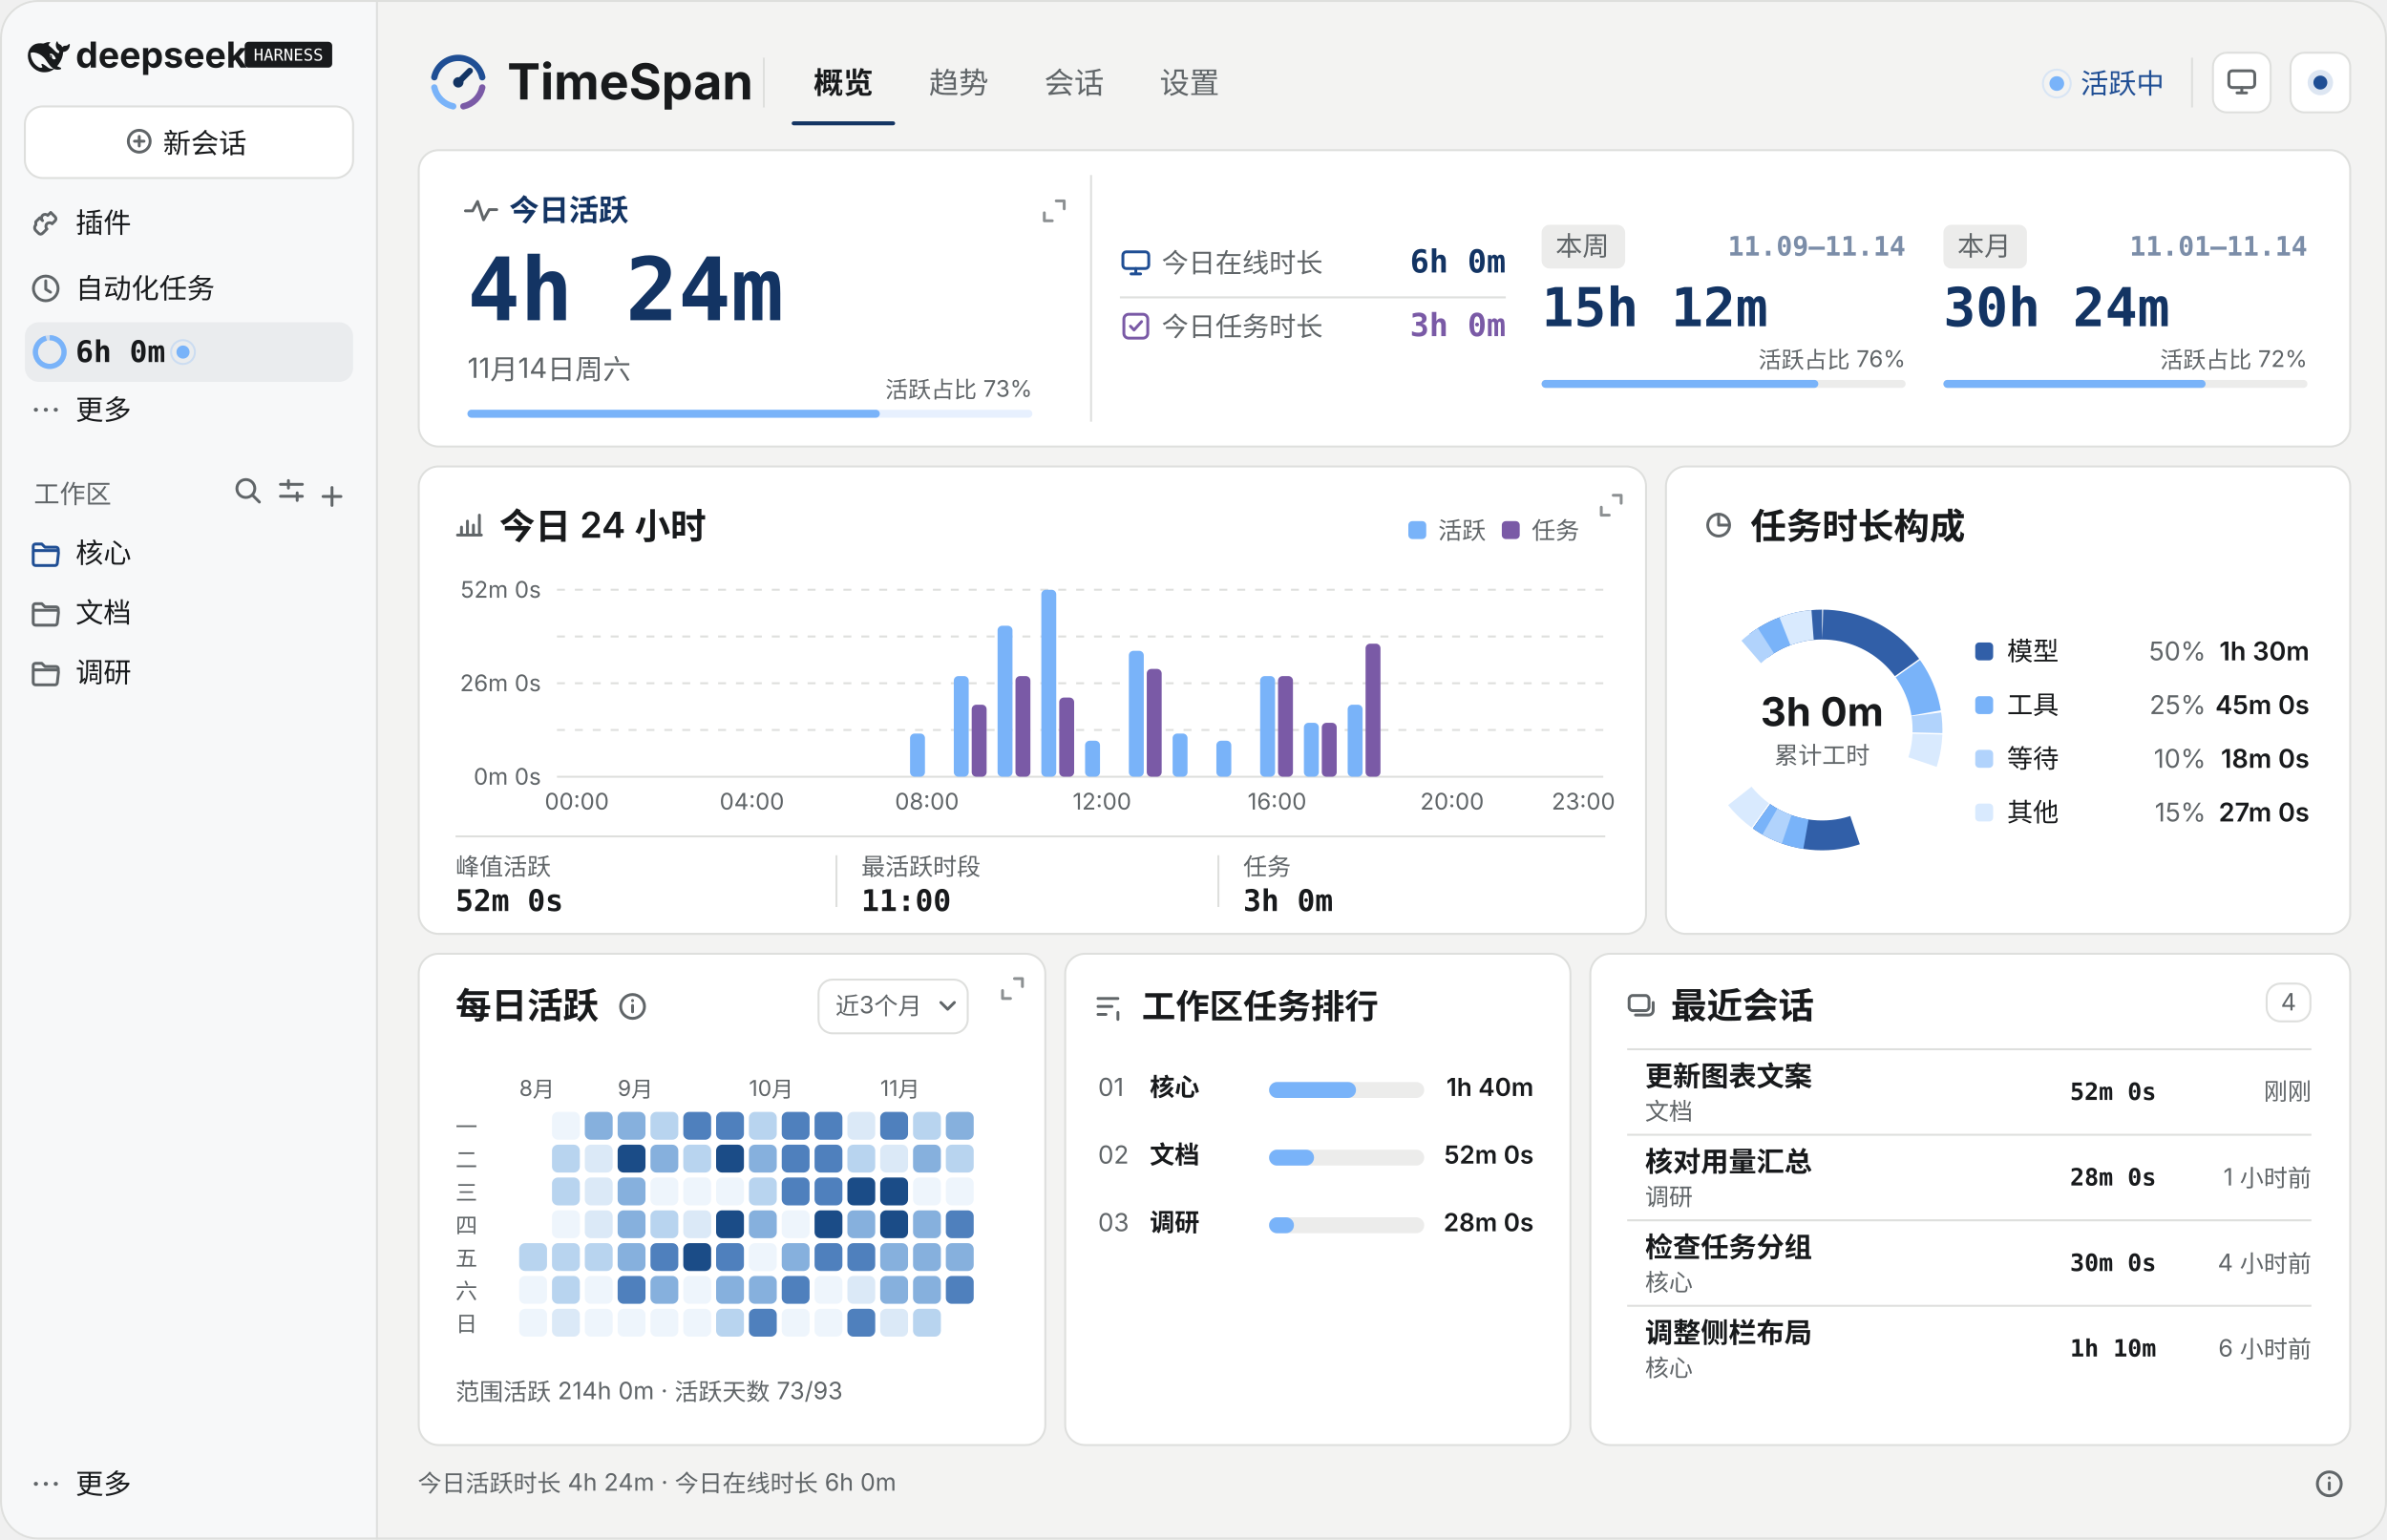
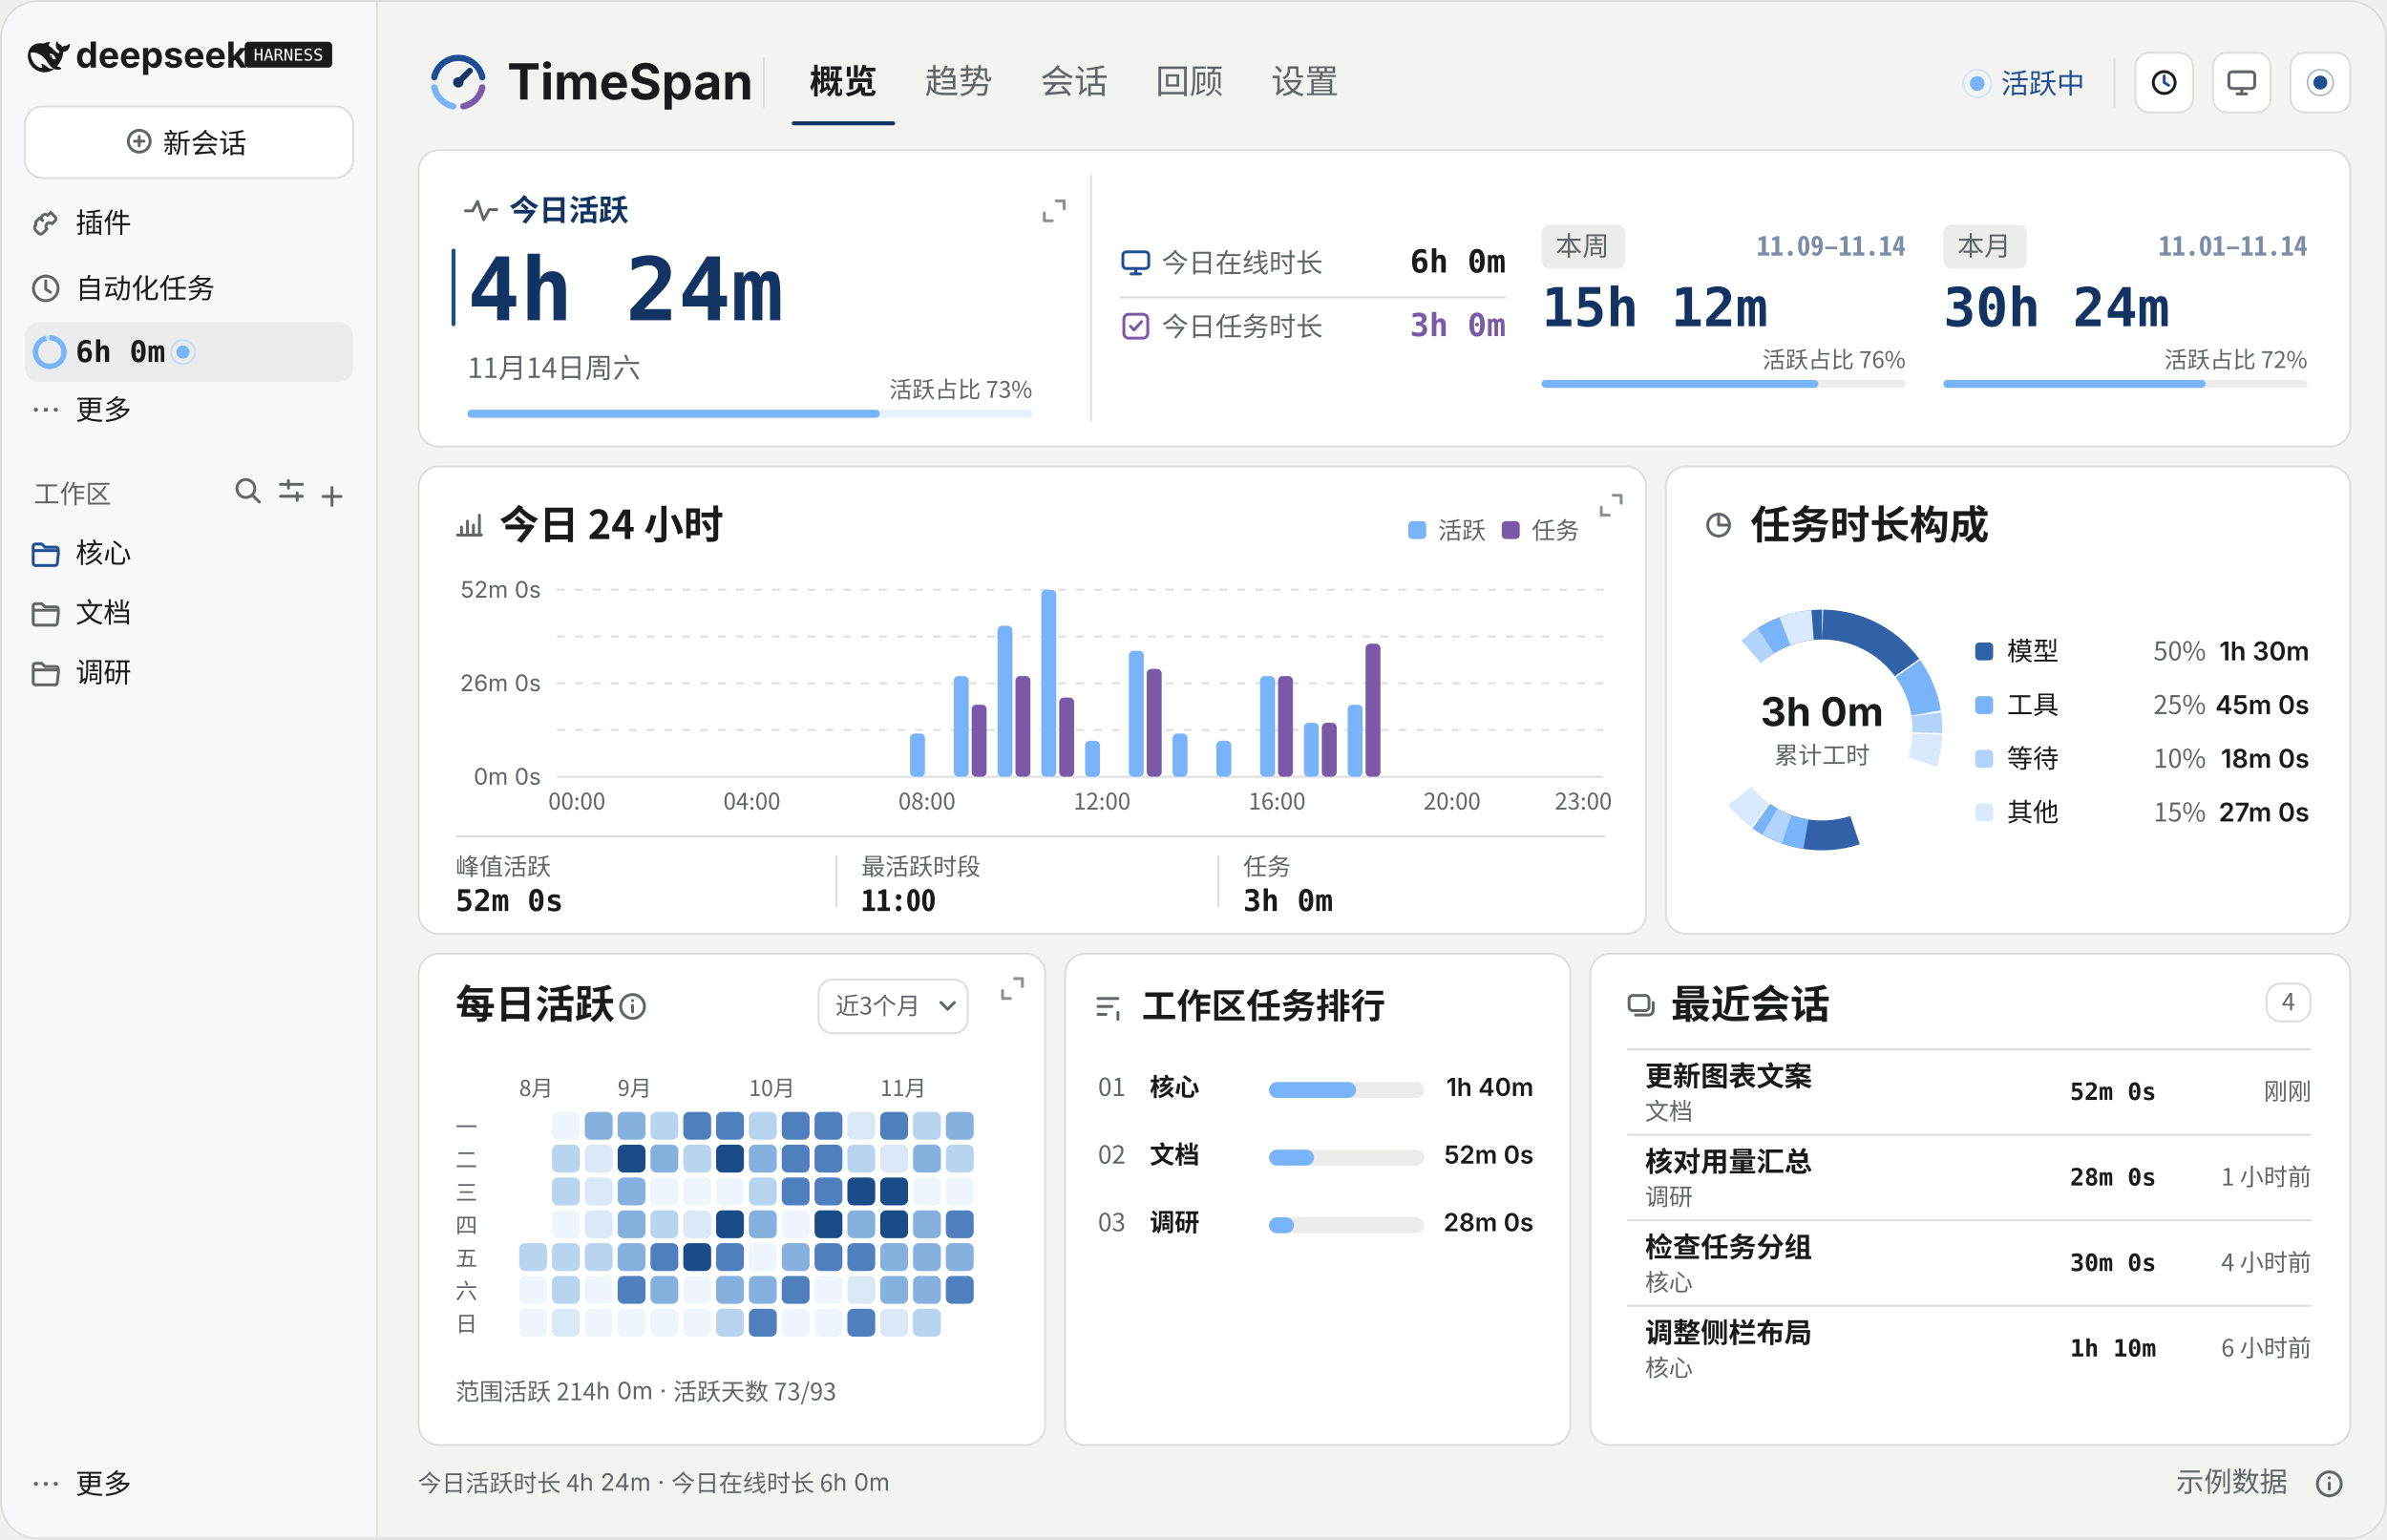
- <svg xmlns="http://www.w3.org/2000/svg" xmlns:xlink="http://www.w3.org/1999/xlink" xml:lang="zh" width="1200" height="774" viewBox="0 0 1200 774" role="img" aria-labelledby="dash-title dash-desc">
+ <svg xmlns="http://www.w3.org/2000/svg" xmlns:xlink="http://www.w3.org/1999/xlink" xml:lang="zh-CN" width="1200" height="774" viewBox="0 0 1200 774" role="img" aria-labelledby="dash-title dash-desc">
  <defs>
    <style>
      text { font-family: -apple-system, BlinkMacSystemFont, 'Segoe UI', 'PingFang SC', 'Microsoft YaHei', sans-serif; fill: #181a1c; }
      .mono { font-family: ui-monospace, 'Cascadia Mono', Consolas, 'SFMono-Regular', Menlo, monospace; }
-       .heading { font-size: 18px; font-weight: 600; }
+       .heading { font-size: 20px; font-weight: 600; }
      .muted { fill: #606568; }
      .signal { fill: #1f4e94; }
      .signal-deep { fill: #133463; }
      .task { fill: #7a5aa6; }
      .card { fill: #fff; stroke: #dedfdd; }
      .rule { fill: none; stroke: #dedfdd; }
      .glyph { fill: none; stroke: #606568; stroke-width: 1.45; stroke-linecap: round; stroke-linejoin: round; }
    </style>
    <g id="timespan-rings" fill="none" stroke-width="2.2" stroke-linecap="round">
      <path d="M3.69 10.23A8.5 8.5 0 0 1 20.31 10.23" stroke="#1f4e94" />
      <path d="M20.31 13.77A8.5 8.5 0 0 1 13.77 20.31" stroke="#7a5aa6" />
      <path d="M10.23 20.31A8.5 8.5 0 0 1 3.69 13.77" stroke="#79b3f9" />
    </g>
    <g id="monitor" stroke-linejoin="round" stroke-linecap="round">
      <rect x="1.5" y="2.6" width="13" height="8.4" rx="1.7" />
      <path d="M8 11v2.7m-2.4 0h4.8" />
    </g>
+     <g id="timer-clock">
+       <circle cx="8" cy="8" r="5.5" stroke="#181a1c" />
+       <path d="M8 4.7V8l2.2 1.4" stroke="#1f4e94" />
+     </g>
    <path id="compare-detail" d="M3 9v4h4m2-10h4v4" />
    <g id="info">
      <circle cx="8" cy="8" r="6" />
      <path d="M8 7.5v3.2M8 5v.1" />
    </g>
    <g id="folder">
      <path d="M1.7 5V3.6c0-.6.5-1.1 1.1-1.1H6l1.6 1.6h5.6c.6 0 1.1.5 1.1 1.1v1.2M1.7 5.8h11.7c.6 0 1.1.5 1 1.1l-.6 5.4c-.1.6-.5 1-1.1 1H2.9c-.7 0-1.2-.5-1.2-1.2V5.8Z" />
    </g>
    <clipPath id="window-outline">
      <rect width="1200" height="774" rx="19" />
    </clipPath>
  </defs>
  <g clip-path="url(#window-outline)">
    <rect width="1200" height="774" fill="#f3f3f2" />
    <g id="host-sidebar">
      <rect width="190" height="774" fill="#f7f8f9" />
      <path d="M189.5 0v774" class="rule" />
      <g transform="translate(14 18) scale(.88)">
        <path d="M23.748 4.651c-.254-.124-.364.113-.512.233-.051.04-.094.09-.137.137-.372.397-.806.657-1.373.626-.829-.046-1.537.214-2.163.848-.133-.782-.575-1.248-1.247-1.548-.352-.155-.708-.311-.955-.65-.172-.24-.219-.509-.305-.774-.055-.16-.11-.323-.293-.35-.2-.031-.278.136-.356.276-.313.572-.434 1.202-.422 1.84.027 1.436.633 2.58 1.838 3.393.137.094.172.187.129.323-.082.28-.18.553-.266.833-.055.179-.137.218-.328.14a5.5 5.5 0 0 1-1.737-1.179c-.857-.828-1.631-1.743-2.597-2.46a12 12 0 0 0-.689-.47c-.985-.957.13-1.743.387-1.836.27-.098.094-.433-.778-.428-.872.003-1.67.295-2.687.685a3 3 0 0 1-.465.136 9.6 9.6 0 0 0-2.883-.101c-1.885.21-3.39 1.1-4.497 2.622C.082 8.776-.231 10.854.152 13.02c.403 2.284 1.568 4.175 3.36 5.653 1.857 1.533 3.997 2.284 6.438 2.14 1.482-.085 3.132-.284 4.994-1.86.47.234.962.328 1.78.398.629.058 1.235-.031 1.705-.129.735-.155.684-.836.418-.961-2.155-1.004-1.682-.595-2.112-.926 1.095-1.295 2.768-3.598 3.284-6.733.05-.346.115-.834.108-1.114-.004-.171.035-.238.23-.257a4.2 4.2 0 0 0 1.545-.475c1.397-.763 1.96-2.016 2.093-3.517.02-.23-.004-.467-.247-.588M11.58 18.168c-2.088-1.642-3.101-2.183-3.52-2.16-.39.024-.32.472-.234.763.09.288.207.487.371.74.114.167.192.416-.113.603-.673.416-1.842-.14-1.897-.168-1.361-.801-2.5-1.86-3.301-3.306-.775-1.393-1.225-2.888-1.299-4.482-.02-.385.094-.522.477-.592a4.7 4.7 0 0 1 1.53-.038c2.131.311 3.946 1.264 5.467 2.774.868.86 1.525 1.887 2.202 2.89.72 1.066 1.494 2.082 2.48 2.915.348.291.626.513.892.677-.802.09-2.14.109-3.055-.615zm1.001-6.44a.306.306 0 0 1 .415-.287.3.3 0 0 1 .113.074.3.3 0 0 1 .086.214c0 .17-.136.307-.308.307a.303.303 0 0 1-.306-.307m3.11 1.596c-.2.081-.4.151-.591.16a1.25 1.25 0 0 1-.798-.254c-.274-.23-.47-.358-.551-.758a1.7 1.7 0 0 1 .015-.588c.07-.327-.007-.537-.238-.727-.188-.156-.426-.199-.689-.199a.6.6 0 0 1-.254-.078.253.253 0 0 1-.114-.358 1 1 0 0 1 .192-.21c.356-.202.767-.136 1.146.016.352.144.618.408 1.001.782.392.451.462.576.685.915.176.264.336.536.446.848.066.194-.02.353-.25.45" fill="#181a1c" />
      </g>
      <text x="38" y="34" font-size="18" font-weight="650">deepseek</text>
      <rect x="123" y="21" width="44" height="13" rx="2" fill="#181a1c" />
      <text x="145" y="30.5" text-anchor="middle" class="mono" font-size="8.3" style="fill:#fff">HARNESS</text>
      <rect x="12.5" y="53.5" width="165" height="36" rx="9" class="card" />
      <g class="glyph" transform="translate(62 63)">
        <circle cx="8" cy="8" r="5.5" />
        <path d="M5.6 8h4.8M8 5.6v4.8" />
      </g>
      <text x="82" y="77" font-size="14">新会话</text>
      <g class="glyph">
        <path d="M18 111.5l2-2 1.4 1.4a1.8 1.8 0 1 1 2.6-2.6l1.5-1.5 2.1 2.1c.7.7.7 1.5 0 2.2l-1.4 1.4a1.8 1.8 0 1 0-2.6 2.6l-2.1 2.1c-.7.7-1.5.7-2.2 0l-1.3-1.3a2 2 0 0 1 0-2.8Z" />
        <circle cx="23" cy="145" r="6.2" />
        <path d="M23 141.2v4.2l2.4 1.5" />
      </g>
      <text x="38" y="117" font-size="14">插件</text>
      <text x="38" y="150" font-size="14">自动化任务</text>
      <rect x="12.5" y="162" width="165" height="30" rx="7" fill="#eaecee" />
      <g transform="rotate(-90 25 177)" fill="none" stroke-width="2.6">
        <circle cx="25" cy="177" r="7.2" stroke="#ccdaec" />
        <circle cx="25" cy="177" r="7.2" pathLength="100" stroke="#79b3f9" stroke-dasharray="43.38 56.62" />
        <circle cx="25" cy="177" r="7.2" pathLength="100" stroke="#1f4e94" stroke-dasharray="31.44 68.56" stroke-dashoffset="-45.48" />
        <circle cx="25" cy="177" r="7.2" pathLength="100" stroke="#7a5aa6" stroke-dasharray="20.99 79.01" stroke-dashoffset="-78.31" />
      </g>
      <text x="38" y="182" class="mono" font-size="15" font-weight="700">6h 0m</text>
      <circle cx="92" cy="177" r="6" fill="none" stroke="#79b3f9" opacity=".27" />
      <circle cx="92" cy="177" r="3.3" fill="#79b3f9" />
      <path d="M18 206h.1m4.9 0h.1m4.9 0h.1" class="glyph" style="stroke-width:2" />
      <text x="38" y="211" font-size="14">更多</text>
      <text x="17" y="253" font-size="13" class="muted">工作区</text>
      <g class="glyph" transform="translate(118 240)">
        <circle cx="5.6" cy="5.6" r="4.5" />
        <path d="M8.9 8.9l3.5 3.5M23 3.5h11m-11 6h11m-7-7.9v3.8m4.4 2.4v3.8m13-2h9m-4.5-4.5v9" />
      </g>
      <use xlink:href="#folder" x="15" y="271" class="glyph" style="stroke:#1f4e94" />
      <use xlink:href="#folder" x="15" y="301" class="glyph" />
      <use xlink:href="#folder" x="15" y="331" class="glyph" />
      <g font-size="14">
        <text x="38" y="283">核心</text>
        <text x="38" y="313">文档</text>
        <text x="38" y="343">调研</text>
      </g>
      <path d="M18 746h.1m4.9 0h.1m4.9 0h.1" class="glyph" style="stroke-width:2" />
      <text x="38" y="751" font-size="14">更多</text>
    </g>
    <g id="page-header">
      <g transform="translate(213 24) scale(1.45)">
        <use xlink:href="#timespan-rings" />
        <path d="M12 12l4-4" fill="none" stroke="#133463" stroke-width="2.1" stroke-linecap="round" />
        <circle cx="12" cy="12" r="1.8" fill="#133463" />
      </g>
      <text x="255" y="50" font-size="25" font-weight="700">TimeSpan</text>
-       <path d="M384 29v25m718-25v25" class="rule" />
-       <g font-size="15" text-anchor="middle">
+       <path d="M384 29v25M1063 29v25" class="rule" />
+       <g font-size="17" text-anchor="middle">
        <text x="424" y="47" font-weight="600">概览</text>
        <text x="482" y="47" class="muted">趋势</text>
        <text x="540" y="47" class="muted">会话</text>
-         <text x="598" y="47" class="muted">设置</text>
+         <text x="598" y="47" class="muted">回顾</text>
+         <text x="656" y="47" class="muted">设置</text>
      </g>
      <rect x="398" y="61" width="52" height="2" rx="1" fill="#133463" />
-       <circle cx="1034" cy="42" r="7" fill="none" stroke="#79b3f9" opacity=".22" />
-       <circle cx="1034" cy="42" r="3.7" fill="#79b3f9" />
-       <text x="1046" y="47" font-size="14" class="signal">活跃中</text>
-       <rect x="1112.5" y="26.5" width="29" height="30" rx="7" class="card" />
-       <use xlink:href="#monitor" x="1119" y="33" class="glyph" />
-       <rect x="1151.5" y="26.5" width="30" height="30" rx="7" class="card" />
-       <circle cx="1166.5" cy="41.5" r="6.4" fill="#dde6f2" />
-       <circle cx="1166.5" cy="41.5" r="3.5" fill="#1f4e94" />
+       <circle cx="994" cy="42" r="7" fill="none" stroke="#79b3f9" opacity=".22" />
+       <circle cx="994" cy="42" r="3.7" fill="#79b3f9" />
+       <text x="1006" y="47" font-size="14" class="signal">活跃中</text>
+       <g id="manual-timer-icon">
+         <rect x="1073.5" y="26.5" width="29" height="30" rx="7" class="card" />
+         <use xlink:href="#timer-clock" x="1080" y="33.5" class="glyph" />
+       </g>
+       <g id="appearance-icon">
+         <rect x="1112.5" y="26.5" width="29" height="30" rx="7" class="card" />
+         <use xlink:href="#monitor" x="1119" y="33.5" class="glyph" />
+       </g>
+       <g id="palette-icon">
+         <rect x="1151.5" y="26.5" width="30" height="30" rx="7" class="card" />
+         <circle cx="1166.5" cy="41.5" r="6.4" fill="none" stroke="#aab5c2" />
+         <circle cx="1166.5" cy="41.5" r="5.6" fill="none" stroke="#fff" />
+         <circle cx="1166.5" cy="41.5" r="3.5" fill="#1f4e94" />
+       </g>
    </g>
    <g id="overview-metrics">
      <rect x="210.5" y="75.5" width="971" height="149" rx="10" class="card" />
      <path d="M548.5 88v124M563 149.5h194" class="rule" />
      <path d="M234 106h3.6l2.5-4.7 3 9.2 2.8-5.1h3.8" class="glyph" />
      <text x="256" y="111" font-size="15" font-weight="600" class="signal-deep">今日活跃</text>
      <use xlink:href="#compare-detail" x="522" y="98" class="glyph" opacity=".72" />
+       <rect x="227" y="125" width="2" height="39" rx="1" fill="#1f4e94" />
      <text x="235" y="161" class="mono signal-deep" font-size="44" font-weight="700">4h 24m</text>
      <text x="235" y="190" font-size="14" class="muted">11月14日周六</text>
      <text x="519" y="200" font-size="11.5" text-anchor="end" class="muted">活跃占比 73%</text>
      <rect x="235" y="206" width="284" height="4" rx="2" fill="#e7f0fe" />
      <rect x="235" y="206" width="207.3" height="4" rx="2" fill="#79b3f9" />
      <use xlink:href="#monitor" x="563" y="124" class="glyph" style="stroke:#1f4e94" />
      <text x="584" y="137" font-size="13.5" class="muted">今日在线时长</text>
-       <text x="757" y="137" font-size="16" font-weight="700" text-anchor="end" class="mono signal-deep">6h 0m</text>
+       <text x="757" y="137" font-size="16" font-weight="700" text-anchor="end" class="mono">6h 0m</text>
      <g transform="translate(563 156)" class="glyph" style="stroke:#7a5aa6">
        <rect x="2" y="2" width="12" height="12" rx="2.4" />
        <path d="m5.3 8 1.8 1.9 3.8-4.2" />
      </g>
      <text x="584" y="169" font-size="13.5" class="muted">今日任务时长</text>
      <text x="757" y="169" font-size="16" font-weight="700" text-anchor="end" class="mono task">3h 0m</text>
      <g font-size="13.5">
        <rect x="775" y="113" width="42" height="22" rx="4" fill="#ececeb" />
        <text x="782" y="128.5" class="muted">本周</text>
        <text x="958" y="128.5" font-weight="700" text-anchor="end" class="mono" style="fill:#7b8da8">11.09–11.14</text>
        <text x="775" y="164" font-size="27" font-weight="700" class="mono signal-deep">15h 12m</text>
        <text x="958" y="185" font-size="11.5" text-anchor="end" class="muted">活跃占比 76%</text>
        <rect x="775" y="191" width="183" height="4" rx="2" fill="#ececeb" />
        <rect x="775" y="191" width="139.1" height="4" rx="2" fill="#79b3f9" />
        <rect x="977" y="113" width="42" height="22" rx="4" fill="#ececeb" />
        <text x="984" y="128.5" class="muted">本月</text>
        <text x="1160" y="128.5" font-weight="700" text-anchor="end" class="mono" style="fill:#7b8da8">11.01–11.14</text>
        <text x="977" y="164" font-size="27" font-weight="700" class="mono signal-deep">30h 24m</text>
        <text x="1160" y="185" font-size="11.5" text-anchor="end" class="muted">活跃占比 72%</text>
        <rect x="977" y="191" width="183" height="4" rx="2" fill="#ececeb" />
        <rect x="977" y="191" width="131.8" height="4" rx="2" fill="#79b3f9" />
      </g>
    </g>
    <g id="daily-trend-card">
      <rect x="210.5" y="234.5" width="617" height="235" rx="10" class="card" />
      <path d="M230 269h12M232 269v-4m3 4v-7m3 7v-5m3 5v-10" class="glyph" />
      <text x="251" y="271" class="heading">今日 24 小时</text>
      <rect x="708" y="262" width="9" height="9" rx="2" fill="#79b3f9" />
      <text x="723" y="271" font-size="12" class="muted">活跃</text>
      <rect x="755" y="262" width="9" height="9" rx="2" fill="#7a5aa6" />
      <text x="770" y="271" font-size="12" class="muted">任务</text>
      <use xlink:href="#compare-detail" x="802" y="246" class="glyph" opacity=".72" />
      <path d="M280 296.5h526M280 320h526M280 343.5h526M280 367h526" class="rule" stroke-dasharray="4 5" />
      <path d="M280 390.5h526M229 420.5h578M420.5 430v26M612.5 430v26" class="rule" />
      <g font-size="11.5" text-anchor="end">
        <text x="272" y="300.5" class="muted">52m 0s</text>
        <text x="272" y="347.5" class="muted">26m 0s</text>
        <text x="272" y="394.5" class="muted">0m 0s</text>
      </g>
      <g fill="#79b3f9">
        <rect x="457.5" y="368.8" width="7.5" height="21.7" rx="2.3" />
        <rect x="479.5" y="339.9" width="7.5" height="50.6" rx="2.3" />
        <rect x="501.5" y="314.6" width="7.5" height="75.9" rx="2.3" />
        <rect x="523.5" y="296.5" width="7.5" height="94.0" rx="2.3" />
        <rect x="545.5" y="372.4" width="7.5" height="18.1" rx="2.3" />
        <rect x="567.5" y="327.2" width="7.5" height="63.3" rx="2.3" />
        <rect x="589.5" y="368.8" width="7.5" height="21.7" rx="2.3" />
        <rect x="611.5" y="372.4" width="7.5" height="18.1" rx="2.3" />
        <rect x="633.5" y="339.9" width="7.5" height="50.6" rx="2.3" />
        <rect x="655.5" y="363.4" width="7.5" height="27.1" rx="2.3" />
        <rect x="677.5" y="354.3" width="7.5" height="36.2" rx="2.3" />
      </g>
      <g fill="#7a5aa6">
        <rect x="488.5" y="354.3" width="7.5" height="36.2" rx="2.3" />
        <rect x="510.5" y="339.9" width="7.5" height="50.6" rx="2.3" />
        <rect x="532.5" y="350.7" width="7.5" height="39.8" rx="2.3" />
        <rect x="576.5" y="336.3" width="7.5" height="54.2" rx="2.3" />
        <rect x="642.5" y="339.9" width="7.5" height="50.6" rx="2.3" />
        <rect x="664.5" y="363.4" width="7.5" height="27.1" rx="2.3" />
        <rect x="686.5" y="323.6" width="7.5" height="66.9" rx="2.3" />
      </g>
      <g font-size="11.5" text-anchor="middle">
        <text x="290" y="407" class="muted">00:00</text>
        <text x="378" y="407" class="muted">04:00</text>
        <text x="466" y="407" class="muted">08:00</text>
        <text x="554" y="407" class="muted">12:00</text>
        <text x="642" y="407" class="muted">16:00</text>
        <text x="730" y="407" class="muted">20:00</text>
        <text x="796" y="407" class="muted">23:00</text>
      </g>
      <g font-size="12">
        <text x="229" y="440" class="muted">峰值活跃</text>
        <text x="433" y="440" class="muted">最活跃时段</text>
        <text x="625" y="440" class="muted">任务</text>
      </g>
      <g font-size="15" font-weight="600">
        <text x="229" y="458" class="mono">52m 0s</text>
        <text x="433" y="458" class="mono">11:00</text>
        <text x="625" y="458" class="mono">3h 0m</text>
      </g>
    </g>
    <g id="composition-card">
      <rect x="837.5" y="234.5" width="344" height="235" rx="10" class="card" />
      <g class="glyph" transform="translate(857 257)">
        <circle cx="7" cy="7" r="5.5" />
        <path d="M7 2v5h5" />
      </g>
      <text x="880" y="271" class="heading">任务时长构成</text>
      <g transform="rotate(-90 916 367)" fill="none" stroke-width="15">
-         <circle cx="916" cy="367" r="53" pathLength="100" stroke="#315fa8" stroke-dasharray="49.3 100" stroke-dashoffset="-.35" />
+         <circle cx="916" cy="367" r="53" pathLength="100" stroke="#3162a8" stroke-dasharray="49.3 100" stroke-dashoffset="-.35" />
        <circle cx="916" cy="367" r="53" pathLength="100" stroke="#79b3f9" stroke-dasharray="24.3 100" stroke-dashoffset="-50.35" />
        <circle cx="916" cy="367" r="53" pathLength="100" stroke="#b1d3fc" stroke-dasharray="9.3 100" stroke-dashoffset="-75.35" />
        <circle cx="916" cy="367" r="53" pathLength="100" stroke="#d9eafe" stroke-dasharray="14.3 100" stroke-dashoffset="-85.35" />
      </g>
      <text x="916" y="365" font-size="20" font-weight="700" text-anchor="middle">3h 0m</text>
      <text x="916" y="384" font-size="12" text-anchor="middle" class="muted">累计工时</text>
      <g font-size="13">
-         <rect x="993" y="323" width="9" height="9" rx="2" fill="#315fa8" />
+         <rect x="993" y="323" width="9" height="9" rx="2" fill="#3162a8" />
        <text x="1009" y="332">模型</text>
        <rect x="993" y="350" width="9" height="9" rx="2" fill="#79b3f9" />
        <text x="1009" y="359">工具</text>
        <rect x="993" y="377" width="9" height="9" rx="2" fill="#b1d3fc" />
        <text x="1009" y="386">等待</text>
        <rect x="993" y="404" width="9" height="9" rx="2" fill="#d9eafe" />
        <text x="1009" y="413">其他</text>
        <g text-anchor="end">
          <text x="1109" y="332" class="muted">50%</text>
          <text x="1109" y="359" class="muted">25%</text>
          <text x="1109" y="386" class="muted">10%</text>
          <text x="1109" y="413" class="muted">15%</text>
          <text x="1161" y="332" font-weight="600">1h 30m</text>
          <text x="1161" y="359" font-weight="600">45m 0s</text>
          <text x="1161" y="386" font-weight="600">18m 0s</text>
          <text x="1161" y="413" font-weight="600">27m 0s</text>
        </g>
      </g>
    </g>
    <g id="heatmap-card">
      <rect x="210.5" y="479.5" width="315" height="247" rx="10" class="card" />
      <text x="229" y="512" class="heading">每日活跃</text>
      <use xlink:href="#info" x="310" y="498" class="glyph" />
      <rect x="411.5" y="492.5" width="75" height="27" rx="7" class="card" />
      <text x="420" y="510" font-size="12" class="muted">近3个月</text>
      <path d="m473 504 3.4 3.4 3.4-3.4" class="glyph" />
      <use xlink:href="#compare-detail" x="501" y="489" class="glyph" opacity=".72" />
      <g font-size="11" text-anchor="start">
        <text x="261" y="551" class="muted">8月</text>
        <text x="310.5" y="551" class="muted">9月</text>
        <text x="376.5" y="551" class="muted">10月</text>
        <text x="442.5" y="551" class="muted">11月</text>
        <text x="229" y="570.5" class="muted">一</text>
        <text x="229" y="587" class="muted">二</text>
        <text x="229" y="603.5" class="muted">三</text>
        <text x="229" y="620" class="muted">四</text>
        <text x="229" y="636.5" class="muted">五</text>
        <text x="229" y="653" class="muted">六</text>
        <text x="229" y="669.5" class="muted">日</text>
      </g>
      <g transform="translate(261 559)">
        <rect x="16.5" width="14" height="14" rx="3" fill="#eef5fc" />
        <rect x="33" width="14" height="14" rx="3" fill="#86b0dd" />
        <rect x="49.5" width="14" height="14" rx="3" fill="#86b0dd" />
        <rect x="66" width="14" height="14" rx="3" fill="#b8d4ef" />
        <rect x="82.5" width="14" height="14" rx="3" fill="#4f80bd" />
        <rect x="99" width="14" height="14" rx="3" fill="#4f80bd" />
        <rect x="115.5" width="14" height="14" rx="3" fill="#b8d4ef" />
        <rect x="132" width="14" height="14" rx="3" fill="#4f80bd" />
        <rect x="148.5" width="14" height="14" rx="3" fill="#4f80bd" />
        <rect x="165" width="14" height="14" rx="3" fill="#dbe9f7" />
        <rect x="181.5" width="14" height="14" rx="3" fill="#4f80bd" />
        <rect x="198" width="14" height="14" rx="3" fill="#b8d4ef" />
        <rect x="214.5" width="14" height="14" rx="3" fill="#86b0dd" />
      </g>
      <g transform="translate(261 575.5)">
        <rect x="16.5" width="14" height="14" rx="3" fill="#b8d4ef" />
        <rect x="33" width="14" height="14" rx="3" fill="#dbe9f7" />
        <rect x="49.5" width="14" height="14" rx="3" fill="#1b4c87" />
        <rect x="66" width="14" height="14" rx="3" fill="#86b0dd" />
        <rect x="82.5" width="14" height="14" rx="3" fill="#b8d4ef" />
        <rect x="99" width="14" height="14" rx="3" fill="#1b4c87" />
        <rect x="115.5" width="14" height="14" rx="3" fill="#86b0dd" />
        <rect x="132" width="14" height="14" rx="3" fill="#4f80bd" />
        <rect x="148.5" width="14" height="14" rx="3" fill="#4f80bd" />
        <rect x="165" width="14" height="14" rx="3" fill="#b8d4ef" />
        <rect x="181.5" width="14" height="14" rx="3" fill="#dbe9f7" />
        <rect x="198" width="14" height="14" rx="3" fill="#86b0dd" />
        <rect x="214.5" width="14" height="14" rx="3" fill="#b8d4ef" />
      </g>
      <g transform="translate(261 592)">
        <rect x="16.5" width="14" height="14" rx="3" fill="#b8d4ef" />
        <rect x="33" width="14" height="14" rx="3" fill="#dbe9f7" />
        <rect x="49.5" width="14" height="14" rx="3" fill="#86b0dd" />
        <rect x="66" width="14" height="14" rx="3" fill="#eef5fc" />
        <rect x="82.5" width="14" height="14" rx="3" fill="#eef5fc" />
        <rect x="99" width="14" height="14" rx="3" fill="#eef5fc" />
        <rect x="115.5" width="14" height="14" rx="3" fill="#b8d4ef" />
        <rect x="132" width="14" height="14" rx="3" fill="#4f80bd" />
        <rect x="148.5" width="14" height="14" rx="3" fill="#4f80bd" />
        <rect x="165" width="14" height="14" rx="3" fill="#1b4c87" />
        <rect x="181.5" width="14" height="14" rx="3" fill="#1b4c87" />
        <rect x="198" width="14" height="14" rx="3" fill="#eef5fc" />
        <rect x="214.5" width="14" height="14" rx="3" fill="#eef5fc" />
      </g>
      <g transform="translate(261 608.5)">
        <rect x="16.5" width="14" height="14" rx="3" fill="#eef5fc" />
        <rect x="33" width="14" height="14" rx="3" fill="#dbe9f7" />
        <rect x="49.5" width="14" height="14" rx="3" fill="#86b0dd" />
        <rect x="66" width="14" height="14" rx="3" fill="#b8d4ef" />
        <rect x="82.5" width="14" height="14" rx="3" fill="#dbe9f7" />
        <rect x="99" width="14" height="14" rx="3" fill="#1b4c87" />
        <rect x="115.5" width="14" height="14" rx="3" fill="#86b0dd" />
        <rect x="132" width="14" height="14" rx="3" fill="#eef5fc" />
        <rect x="148.5" width="14" height="14" rx="3" fill="#1b4c87" />
        <rect x="165" width="14" height="14" rx="3" fill="#86b0dd" />
        <rect x="181.5" width="14" height="14" rx="3" fill="#1b4c87" />
        <rect x="198" width="14" height="14" rx="3" fill="#86b0dd" />
        <rect x="214.5" width="14" height="14" rx="3" fill="#4f80bd" />
      </g>
      <g transform="translate(261 625)">
        <rect x="0" width="14" height="14" rx="3" fill="#b8d4ef" />
        <rect x="16.5" width="14" height="14" rx="3" fill="#b8d4ef" />
        <rect x="33" width="14" height="14" rx="3" fill="#b8d4ef" />
        <rect x="49.5" width="14" height="14" rx="3" fill="#86b0dd" />
        <rect x="66" width="14" height="14" rx="3" fill="#4f80bd" />
        <rect x="82.5" width="14" height="14" rx="3" fill="#1b4c87" />
        <rect x="99" width="14" height="14" rx="3" fill="#4f80bd" />
        <rect x="115.5" width="14" height="14" rx="3" fill="#eef5fc" />
        <rect x="132" width="14" height="14" rx="3" fill="#86b0dd" />
        <rect x="148.5" width="14" height="14" rx="3" fill="#4f80bd" />
        <rect x="165" width="14" height="14" rx="3" fill="#4f80bd" />
        <rect x="181.5" width="14" height="14" rx="3" fill="#86b0dd" />
        <rect x="198" width="14" height="14" rx="3" fill="#86b0dd" />
        <rect x="214.5" width="14" height="14" rx="3" fill="#86b0dd" />
      </g>
      <g transform="translate(261 641.5)">
        <rect x="0" width="14" height="14" rx="3" fill="#eef5fc" />
        <rect x="16.5" width="14" height="14" rx="3" fill="#b8d4ef" />
        <rect x="33" width="14" height="14" rx="3" fill="#eef5fc" />
        <rect x="49.5" width="14" height="14" rx="3" fill="#4f80bd" />
        <rect x="66" width="14" height="14" rx="3" fill="#86b0dd" />
        <rect x="82.5" width="14" height="14" rx="3" fill="#eef5fc" />
        <rect x="99" width="14" height="14" rx="3" fill="#86b0dd" />
        <rect x="115.5" width="14" height="14" rx="3" fill="#86b0dd" />
        <rect x="132" width="14" height="14" rx="3" fill="#4f80bd" />
        <rect x="148.5" width="14" height="14" rx="3" fill="#eef5fc" />
        <rect x="165" width="14" height="14" rx="3" fill="#dbe9f7" />
        <rect x="181.5" width="14" height="14" rx="3" fill="#86b0dd" />
        <rect x="198" width="14" height="14" rx="3" fill="#86b0dd" />
        <rect x="214.5" width="14" height="14" rx="3" fill="#4f80bd" />
      </g>
      <g transform="translate(261 658)">
        <rect x="0" width="14" height="14" rx="3" fill="#eef5fc" />
        <rect x="16.5" width="14" height="14" rx="3" fill="#dbe9f7" />
        <rect x="33" width="14" height="14" rx="3" fill="#eef5fc" />
        <rect x="49.5" width="14" height="14" rx="3" fill="#eef5fc" />
        <rect x="66" width="14" height="14" rx="3" fill="#eef5fc" />
        <rect x="82.5" width="14" height="14" rx="3" fill="#eef5fc" />
        <rect x="99" width="14" height="14" rx="3" fill="#b8d4ef" />
        <rect x="115.5" width="14" height="14" rx="3" fill="#4f80bd" />
        <rect x="132" width="14" height="14" rx="3" fill="#eef5fc" />
        <rect x="148.5" width="14" height="14" rx="3" fill="#eef5fc" />
        <rect x="165" width="14" height="14" rx="3" fill="#4f80bd" />
        <rect x="181.5" width="14" height="14" rx="3" fill="#dbe9f7" />
        <rect x="198" width="14" height="14" rx="3" fill="#b8d4ef" />
      </g>
      <text x="229" y="704" font-size="12" class="muted">范围活跃 214h 0m · 活跃天数 73/93</text>
    </g>
    <g id="workspace-rank-card">
      <rect x="535.5" y="479.5" width="254" height="247" rx="10" class="card" />
      <path d="M552 502h10m-10 4h7m-7 4h4m6-1v3.5" class="glyph" />
-       <text x="574" y="512" class="heading" style="font-size:17px">工作区任务排行</text>
+       <text x="574" y="512" class="heading" style="font-size:17.5px">工作区任务排行</text>
      <g font-size="12.5">
        <text x="552" y="551" class="muted">01</text>
        <text x="578" y="551" font-weight="600">核心</text>
        <text x="771" y="551" font-weight="600" text-anchor="end">1h 40m</text>
        <rect x="638" y="544" width="78" height="8" rx="4" fill="#ececeb" />
        <rect x="638" y="544" width="43.7" height="8" rx="4" fill="#79b3f9" />
        <text x="552" y="585" class="muted">02</text>
        <text x="578" y="585" font-weight="600">文档</text>
        <text x="771" y="585" font-weight="600" text-anchor="end">52m 0s</text>
        <rect x="638" y="578" width="78" height="8" rx="4" fill="#ececeb" />
        <rect x="638" y="578" width="22.6" height="8" rx="4" fill="#79b3f9" />
        <text x="552" y="619" class="muted">03</text>
        <text x="578" y="619" font-weight="600">调研</text>
        <text x="771" y="619" font-weight="600" text-anchor="end">28m 0s</text>
        <rect x="638" y="612" width="78" height="8" rx="4" fill="#ececeb" />
        <rect x="638" y="612" width="12.5" height="8" rx="4" fill="#79b3f9" />
      </g>
    </g>
    <g id="recent-sessions-card">
      <rect x="799.5" y="479.5" width="382" height="247" rx="10" class="card" />
      <g class="glyph" transform="translate(818 499)">
        <rect x="1" y="1.5" width="10" height="7.6" rx="1.8" />
        <path d="M4.2 11.3h6.4c1.5 0 2.5-1 2.5-2.4V5" />
      </g>
      <text x="840" y="512" class="heading">最近会话</text>
      <rect x="1139.5" y="494.5" width="22" height="19" rx="7" class="card" />
      <text x="1150.5" y="508" text-anchor="middle" class="muted" font-size="12">4</text>
      <path d="M818 527.5h344M818 570.5h344M818 613.5h344M818 656.5h344" class="rule" />
      <g font-size="14" font-weight="600">
        <text x="827" y="546">更新图表文案</text>
        <text x="827" y="589">核对用量汇总</text>
        <text x="827" y="632">检查任务分组</text>
        <text x="827" y="675">调整侧栏布局</text>
      </g>
      <g font-size="12">
        <text x="827" y="563" class="muted">文档</text>
        <text x="827" y="606" class="muted">调研</text>
        <text x="827" y="649" class="muted">核心</text>
        <text x="827" y="692" class="muted">核心</text>
      </g>
      <g font-size="12" text-anchor="end">
        <text x="1084" y="553" class="mono" font-weight="600">52m 0s</text>
        <text x="1084" y="596" class="mono" font-weight="600">28m 0s</text>
        <text x="1084" y="639" class="mono" font-weight="600">30m 0s</text>
        <text x="1084" y="682" class="mono" font-weight="600">1h 10m</text>
        <text x="1162" y="553" class="muted">刚刚</text>
        <text x="1162" y="596" class="muted">1 小时前</text>
        <text x="1162" y="639" class="muted">4 小时前</text>
        <text x="1162" y="682" class="muted">6 小时前</text>
      </g>
    </g>
    <g id="page-footer">
      <text x="210" y="750" class="muted" font-size="12">今日活跃时长 4h 24m · 今日在线时长 6h 0m</text>
+       <text x="1150" y="750" class="muted" font-size="14" text-anchor="end">示例数据</text>
      <use xlink:href="#info" x="1163" y="738" class="glyph" />
    </g>
  </g>
  <rect x=".5" y=".5" width="1199" height="773" rx="18.5" fill="none" stroke="#dedfdd" />
</svg>
